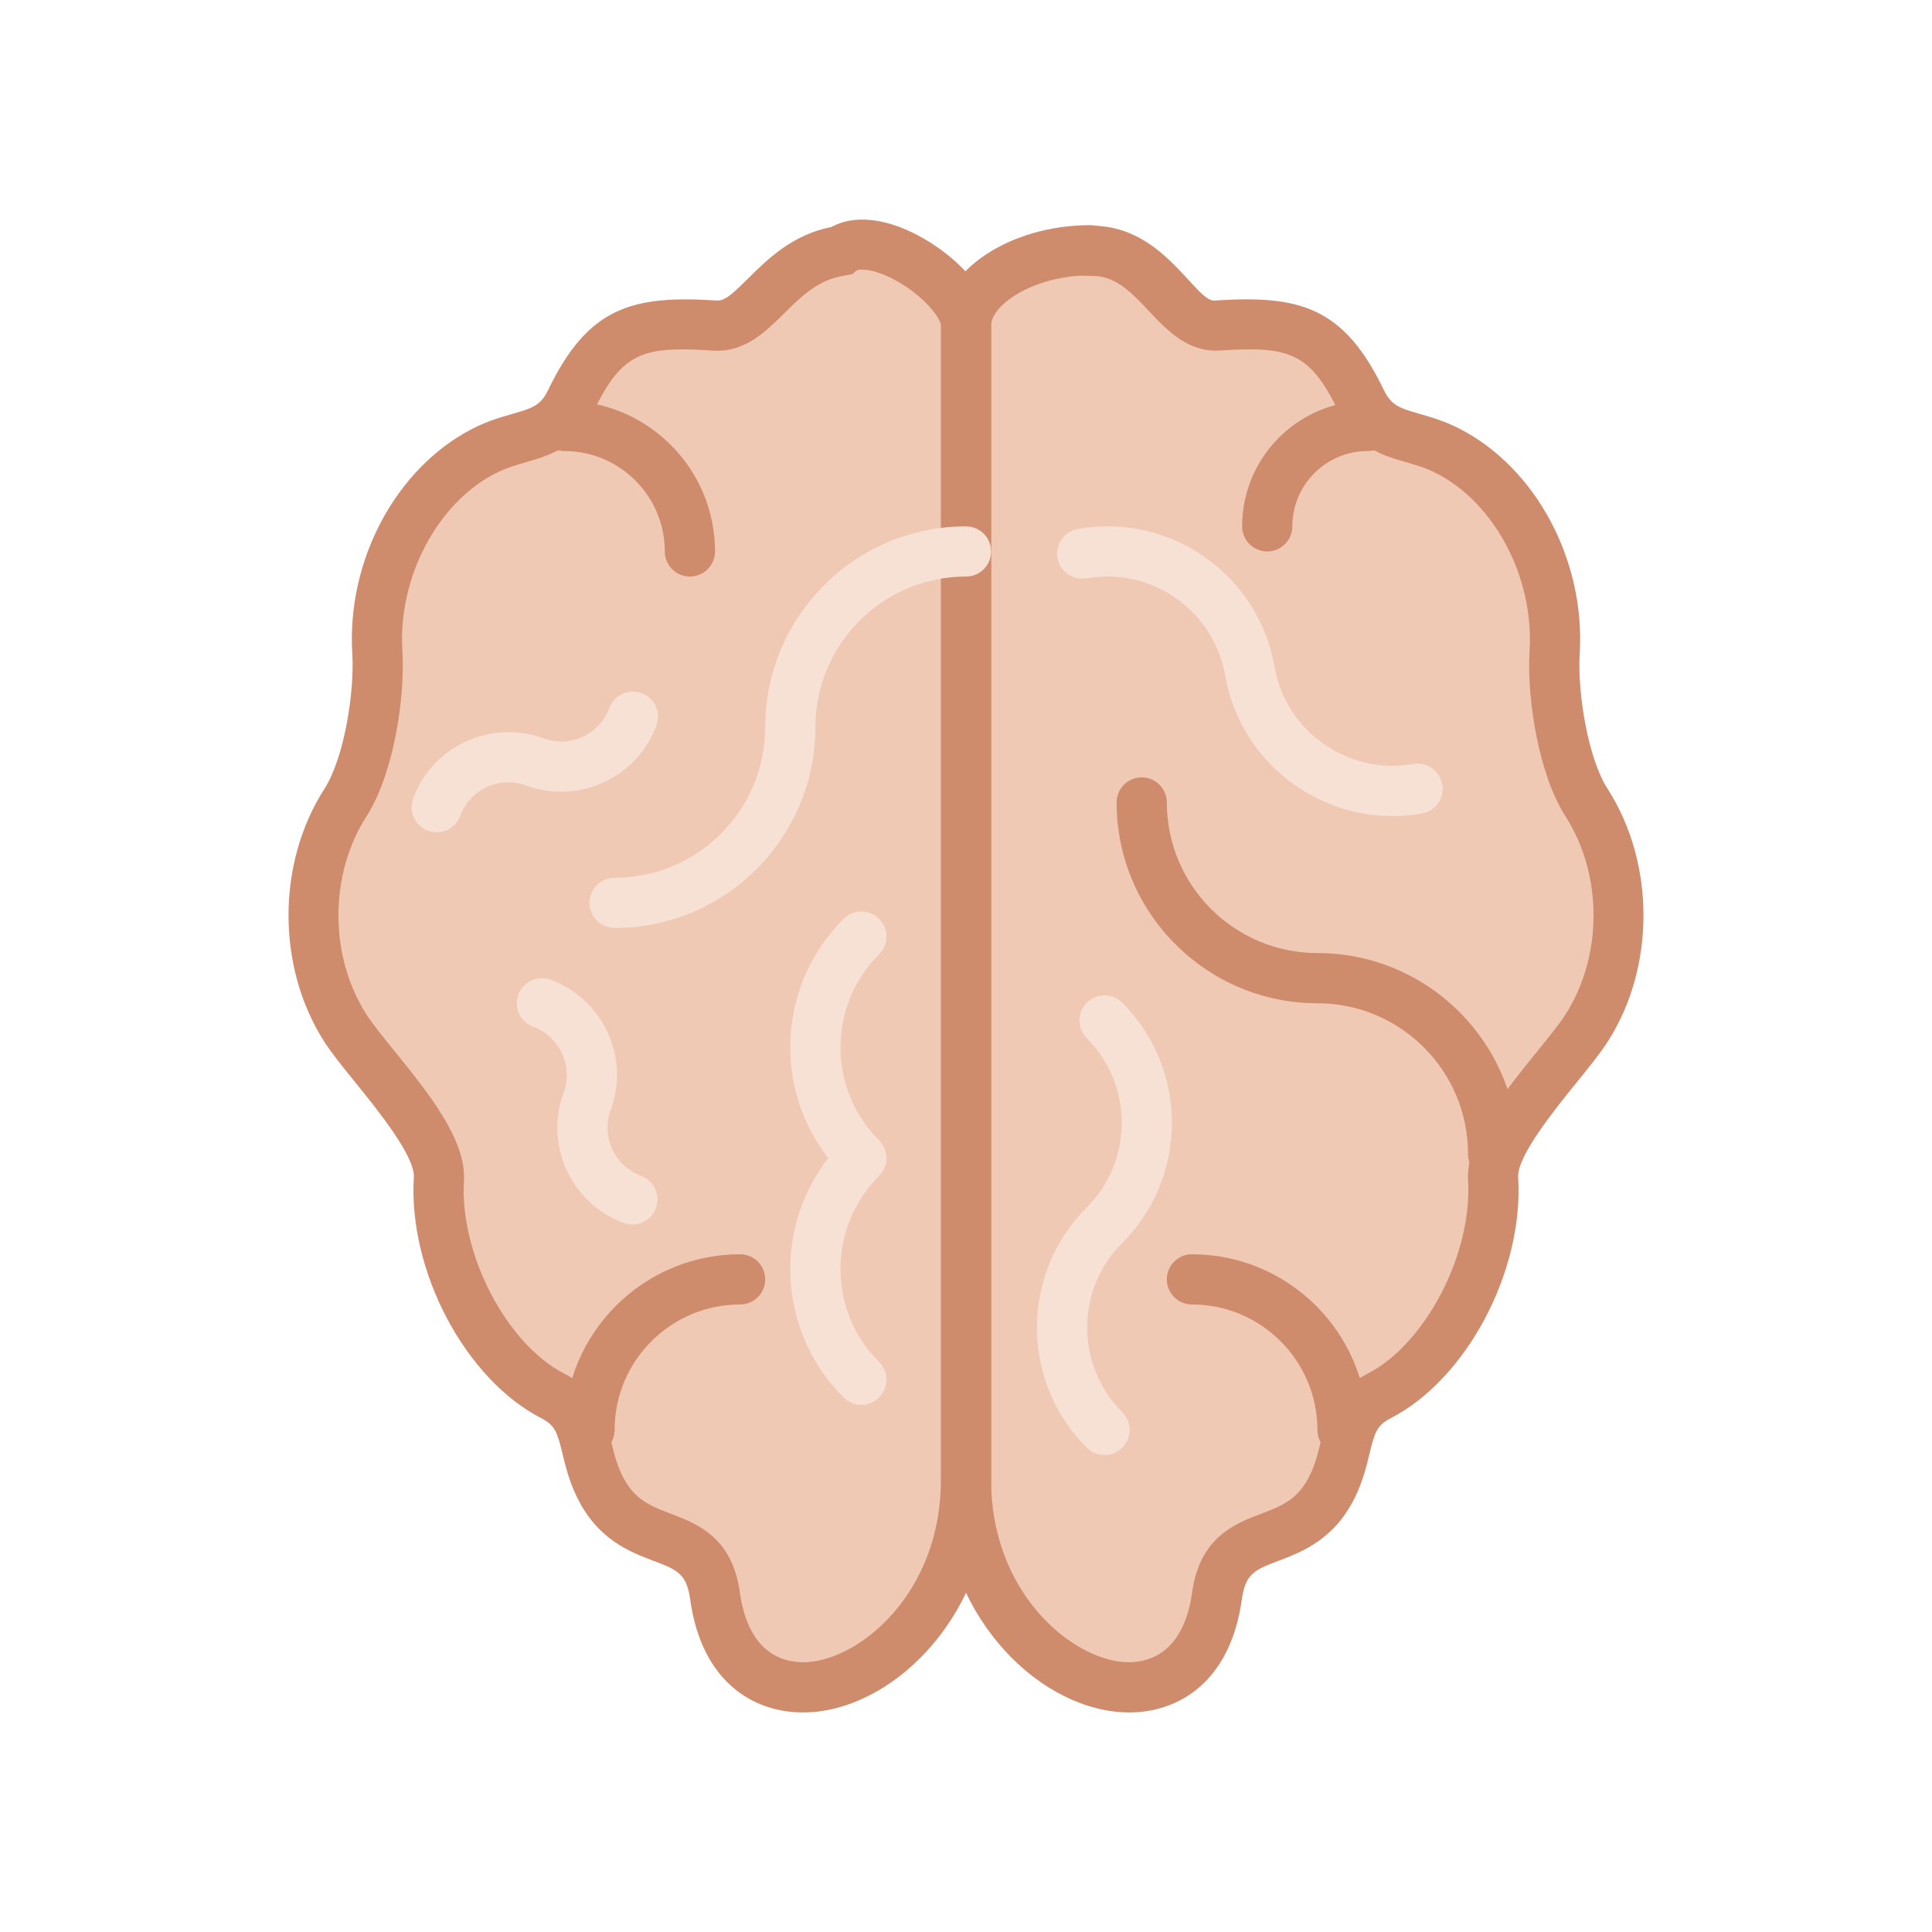
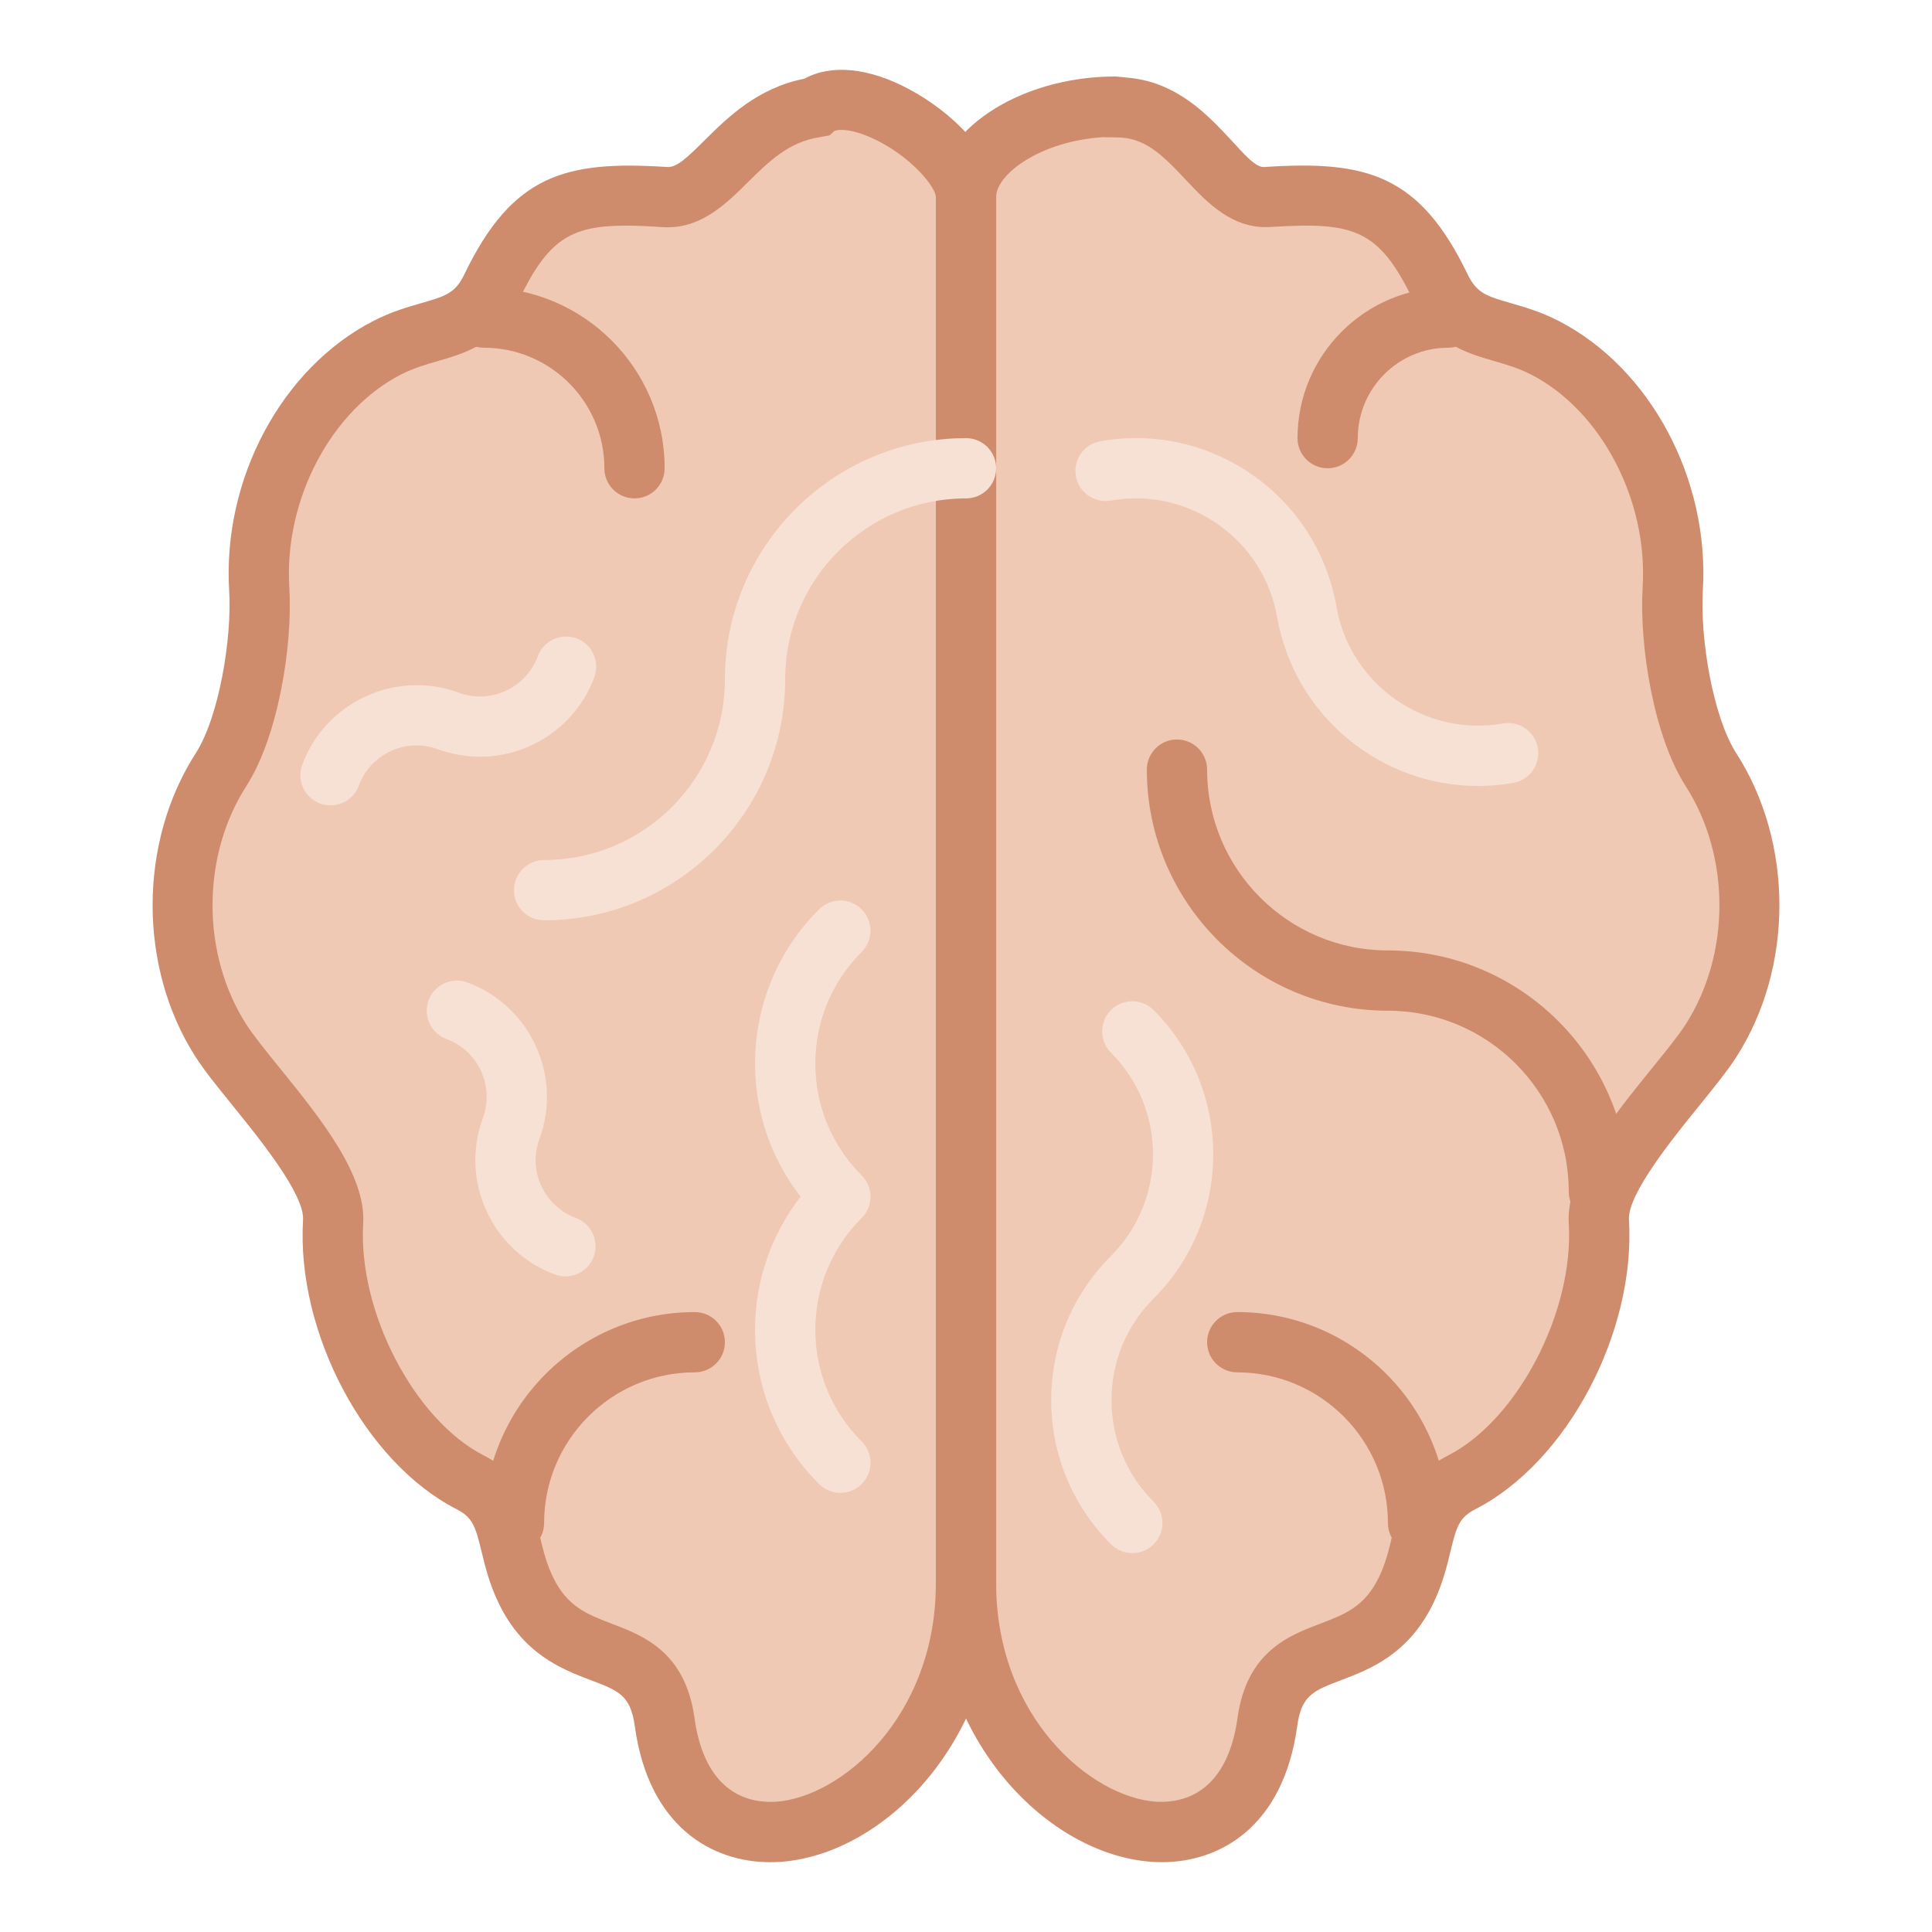
- <svg xmlns="http://www.w3.org/2000/svg" version="1.1" id="Capa_1" x="0px" y="0px" width="792px" height="792px" viewBox="-90 0 792 792" enable-background="new -90 0 792 792" xml:space="preserve">
+ <svg xmlns="http://www.w3.org/2000/svg" version="1.1" id="Capa_1" x="0px" y="0px" width="600px" height="600px" viewBox="96 96 600 600" enable-background="new 96 96 600 600" xml:space="preserve">
  <g>
    <g>
-       <path fill="#EFC9B3" d="M306.005,606.779c0,81.031,93.102,118.331,102.897,47.384c4.353-31.497,33.297-15.732,47.445-45.141    c7.666-15.938,3.591-28.853,19.025-36.766c28.462-14.611,48.701-56.191,46.716-88.954c-1.07-17.76,28.729-46.91,38.268-61.738    c17.574-27.35,17.574-65.257,0-92.607c-9.528-14.828-14.107-43.978-13.027-61.738c1.986-32.762-15.239-67.706-43.7-82.317l0,0    c-15.435-7.923-27.937-4.641-35.603-20.58c-14.148-29.397-27.391-32.917-59.114-30.869c-17.193,1.111-24.87-30.632-51.448-30.632    c-0.144,0-0.206-0.237-0.35-0.237c-27.525,0-51.099,14.869-51.099,30.869v473.326H306.005z" />
-       <path fill="#CF8C6D" d="M372.888,702c-1.132,0-2.253-0.041-3.375-0.113c-35.644-2.449-73.808-41.262-73.808-95.118V133.443    c0-22.308,28.111-41.159,61.389-41.159l5.196,0.515c16.145,1.862,26.342,12.749,33.966,20.909    c4.435,4.733,8.736,10.074,11.967,9.466c34.471-2.233,52.632,2.542,69.055,36.673c3.117,6.472,6.523,7.46,14.766,9.837    c4.784,1.378,10.218,2.942,16.268,6.05c31.322,16.083,51.582,53.949,49.277,92.092c-0.987,16.34,3.457,43.166,11.422,55.544    c19.622,30.54,19.622,73.201,0,103.741c-3.035,4.712-7.48,10.196-12.626,16.556c-9.178,11.339-24.551,30.303-24.026,38.987    c2.336,38.442-21.124,82.74-52.292,98.74c-5.607,2.881-6.555,5.793-8.674,14.611c-1.173,4.877-2.635,10.938-5.772,17.462    c-8.469,17.605-21.753,22.647-31.456,26.352c-9.631,3.653-13.613,5.176-15.074,15.733C414.346,689.931,392.717,702,372.888,702z     M352.628,113.018c-21.331,1.41-36.333,12.667-36.333,20.425v473.326c0,45.614,32.31,73.058,54.639,74.591    c15.084,0.751,25.086-9.117,27.771-28.605c3.128-22.638,17.585-28.143,28.143-32.155c8.551-3.252,15.311-5.824,20.219-16.042    c2.182-4.538,3.262-9.034,4.312-13.377c2.346-9.724,5.011-20.765,19.283-28.08c23.738-12.183,42.959-49.185,41.148-79.18    c-1.009-16.669,14.704-36.075,28.574-53.197c4.568-5.639,8.88-10.959,11.298-14.734c15.425-23.986,15.425-57.489,0-81.474    c-10.732-16.69-15.877-47.642-14.642-67.933c1.8-29.768-14.231-60.267-38.134-72.542c-4.271-2.191-8.5-3.406-12.574-4.589    c-9.61-2.778-20.497-5.917-27.597-20.683c-11.885-24.685-20.467-26.876-49.185-25.065c-12.533,0.597-20.981-8.098-28.328-15.949    c-8.53-9.127-14.385-14.663-23.779-14.663L352.628,113.018z" />
+       <path fill="#EFC9B3" d="M396.004,587.71c0,73.701,84.682,107.629,93.591,43.098c3.959-28.648,30.285-14.31,43.153-41.059    c6.973-14.496,3.267-26.243,17.305-33.44c25.888-13.29,44.297-51.108,42.491-80.909c-0.974-16.153,26.131-42.667,34.807-56.153    c15.984-24.877,15.984-59.355,0-84.232c-8.666-13.487-12.831-40-11.849-56.155c1.807-29.799-13.861-61.583-39.748-74.872l0,0    c-14.038-7.206-25.41-4.221-32.383-18.719c-12.868-26.738-24.914-29.94-53.768-28.077c-15.639,1.01-22.621-27.862-46.795-27.862    c-0.131,0-0.188-0.215-0.318-0.215c-25.035,0-46.479,13.524-46.479,28.077V587.71H396.004L396.004,587.71z" />
+       <path fill="#CF8C6D" d="M456.838,674.318c-1.03,0-2.05-0.037-3.07-0.104c-32.42-2.227-67.132-37.529-67.132-86.514V157.183    c0-20.291,25.569-37.437,55.836-37.437l4.727,0.468c14.685,1.694,23.959,11.596,30.894,19.018    c4.034,4.305,7.946,9.163,10.885,8.61c31.354-2.031,47.872,2.312,62.81,33.356c2.836,5.886,5.933,6.785,13.431,8.947    c4.352,1.253,9.294,2.676,14.797,5.502c28.489,14.629,46.917,49.07,44.82,83.764c-0.898,14.862,3.145,39.262,10.389,50.521    c17.848,27.778,17.848,66.581,0,94.358c-2.76,4.286-6.803,9.273-11.484,15.059c-8.348,10.313-22.33,27.562-21.853,35.461    c2.125,34.965-19.213,75.257-47.563,89.811c-5.101,2.62-5.963,5.269-7.89,13.288c-1.067,4.437-2.396,9.949-5.25,15.883    c-7.703,16.014-19.785,20.6-28.611,23.97c-8.76,3.321-12.382,4.707-13.711,14.31C494.546,663.341,474.873,674.318,456.838,674.318    z M438.41,138.605c-19.402,1.282-33.047,11.521-33.047,18.578V587.7c0,41.488,29.388,66.45,49.697,67.845    c13.719,0.684,22.816-8.292,25.259-26.018c2.846-20.591,15.995-25.598,25.598-29.247c7.778-2.958,13.927-5.297,18.391-14.592    c1.984-4.127,2.967-8.216,3.922-12.167c2.134-8.844,4.558-18.887,17.539-25.54c21.592-11.081,39.074-44.736,37.426-72.019    c-0.917-15.161,13.375-32.813,25.99-48.386c4.155-5.129,8.077-9.968,10.276-13.401c14.03-21.816,14.03-52.29,0-74.105    c-9.761-15.181-14.441-43.333-13.317-61.789c1.637-27.076-12.944-54.816-34.686-65.981c-3.885-1.993-7.73-3.098-11.437-4.174    c-8.741-2.527-18.644-5.382-25.101-18.813c-10.811-22.452-18.617-24.445-44.737-22.798c-11.399,0.543-19.083-7.366-25.766-14.507    c-7.758-8.301-13.084-13.337-21.629-13.337L438.41,138.605z" />
    </g>
    <g>
-       <path fill="#EFC9B3" d="M306.005,606.779c0,81.031-93.101,118.331-102.896,47.384c-4.353-31.497-33.298-15.732-47.446-45.141    c-7.666-15.938-3.591-28.853-19.026-36.766c-28.461-14.611-48.701-56.191-46.715-88.954c1.07-17.76-28.729-46.91-38.267-61.738    c-17.575-27.35-17.575-65.257,0-92.607c9.528-14.828,14.107-43.978,13.027-61.738c-1.986-32.762,15.239-67.706,43.7-82.317l0,0    c15.435-7.923,27.937-4.641,35.603-20.58c14.148-29.397,27.391-32.917,59.114-30.869c17.194,1.111,24.87-26.578,51.448-30.632    c0.134-0.021,0.227-0.154,0.35-0.237c14.91-10.104,51.099,14.869,51.099,30.869v473.326H306.005z" />
-       <path fill="#CF8C6D" d="M239.112,702c-19.828,0-41.457-12.069-46.201-46.438c-1.461-10.557-5.443-12.08-15.074-15.732    c-9.693-3.684-22.977-8.746-31.445-26.353c-3.139-6.523-4.6-12.595-5.783-17.461c-2.13-8.809-3.066-11.73-8.674-14.611    c-31.157-16.001-54.618-60.288-52.292-98.74c0.525-8.685-14.848-27.659-24.026-38.987c-5.145-6.359-9.59-11.844-12.625-16.557    c-19.623-30.54-19.623-73.201,0-103.741c7.964-12.378,12.41-39.214,11.422-55.543c-2.315-38.144,17.955-76.021,49.277-92.093    c6.04-3.107,11.473-4.672,16.268-6.05c8.242-2.377,11.648-3.365,14.756-9.837c16.433-34.11,34.573-38.885,69.054-36.673    c3.427,0.412,7.183-3.365,13.181-9.302c7.594-7.511,17.863-17.688,33.895-20.847c9.127-5.001,21.865-3.756,35.468,3.457    c14.931,7.923,29.994,22.421,29.994,36.971v473.325c0,53.856-38.164,92.67-73.808,95.118C241.365,701.959,240.244,702,239.112,702    z M189.752,143.218c-18.954,0-26.579,4.949-36.498,25.56c-7.09,14.766-17.987,17.904-27.597,20.682    c-4.075,1.184-8.304,2.397-12.574,4.589c-23.893,12.265-39.934,42.774-38.133,72.542c1.235,20.291-3.91,51.232-14.642,67.933    c-15.424,23.985-15.424,57.488,0,81.474c2.418,3.766,6.729,9.096,11.298,14.734c13.871,17.122,29.583,36.529,28.575,53.198    c-1.811,29.994,17.41,67.007,41.148,79.179c14.271,7.326,16.937,18.357,19.283,28.081c1.049,4.342,2.13,8.828,4.322,13.376    c4.908,10.208,11.668,12.78,20.219,16.042c10.557,4.013,25.024,9.519,28.142,32.155c2.686,19.499,12.574,29.388,27.772,28.605    c22.329-1.533,54.638-28.976,54.638-74.59V133.453c0-3.066-7.233-12.522-19.057-18.789c-8.098-4.291-13.634-4.609-15.609-3.755    l-1.605,1.481l-3.385,0.628c-10.619,1.615-17.431,8.365-24.644,15.496c-7.594,7.522-16.196,16.021-28.986,15.218    C197.696,143.403,193.498,143.218,189.752,143.218z" />
+       <path fill="#EFC9B3" d="M396.004,587.71c0,73.701-84.681,107.629-93.59,43.098c-3.959-28.648-30.286-14.31-43.155-41.059    c-6.973-14.496-3.267-26.243-17.305-33.44c-25.887-13.29-44.296-51.108-42.49-80.909c0.974-16.153-26.131-42.667-34.806-56.153    c-15.985-24.877-15.985-59.355,0-84.232c8.667-13.487,12.832-40,11.849-56.155c-1.807-29.799,13.86-61.583,39.748-74.872l0,0    c14.039-7.206,25.41-4.221,32.383-18.719c12.869-26.738,24.914-29.94,53.768-28.077c15.639,1.01,22.621-24.174,46.794-27.862    c0.122-0.019,0.207-0.14,0.318-0.215c13.562-9.19,46.479,13.524,46.479,28.077V587.71H396.004L396.004,587.71z" />
+       <path fill="#CF8C6D" d="M335.16,674.318c-18.034,0-37.708-10.978-42.022-42.237c-1.329-9.604-4.951-10.988-13.711-14.31    c-8.816-3.351-20.899-7.955-28.601-23.971c-2.855-5.933-4.184-11.455-5.26-15.882c-1.937-8.012-2.789-10.668-7.889-13.288    c-28.339-14.555-49.678-54.836-47.563-89.811c0.478-7.899-13.505-25.157-21.853-35.461c-4.68-5.783-8.723-10.772-11.483-15.06    c-17.849-27.777-17.849-66.581,0-94.358c7.243-11.259,11.287-35.667,10.389-50.52c-2.105-34.694,16.331-69.146,44.82-83.764    c5.494-2.827,10.435-4.25,14.796-5.503c7.497-2.162,10.595-3.06,13.421-8.947c14.947-31.025,31.446-35.368,62.809-33.356    c3.117,0.375,6.533-3.061,11.989-8.461c6.907-6.832,16.248-16.088,30.83-18.961c8.301-4.548,19.887-3.417,32.26,3.145    c13.582,7.207,27.281,20.393,27.281,33.627v430.517c0,48.984-34.711,84.288-67.132,86.516    C337.21,674.281,336.19,674.318,335.16,674.318z M290.265,166.073c-17.24,0-24.175,4.502-33.197,23.249    c-6.448,13.431-16.36,16.285-25.101,18.812c-3.707,1.077-7.553,2.18-11.437,4.174c-21.732,11.156-36.322,38.906-34.684,65.981    c1.123,18.456-3.557,46.599-13.318,61.79c-14.029,21.815-14.029,52.289,0,74.105c2.199,3.426,6.121,8.273,10.276,13.402    c12.616,15.572,26.907,33.225,25.991,48.386c-1.647,27.281,15.835,60.947,37.426,72.019c12.98,6.663,15.405,16.696,17.539,25.541    c0.955,3.949,1.938,8.029,3.932,12.167c4.464,9.284,10.613,11.623,18.39,14.591c9.602,3.649,22.761,8.657,25.597,29.246    c2.443,17.735,11.437,26.73,25.26,26.019c20.31-1.395,49.697-26.356,49.697-67.844V157.192c0-2.789-6.579-11.39-17.333-17.09    c-7.366-3.903-12.401-4.192-14.197-3.415l-1.46,1.347l-3.079,0.571c-9.658,1.469-15.854,7.608-22.415,14.095    c-6.907,6.841-14.731,14.572-26.364,13.841C297.49,166.242,293.672,166.073,290.265,166.073z" />
    </g>
-     <path fill="#CF8C6D" d="M460.351,596.489c-5.68,0-10.29-4.6-10.29-10.289c0-28.369-23.079-51.449-51.448-51.449   c-5.68,0-10.29-4.599-10.29-10.289s4.61-10.29,10.29-10.29c39.718,0,72.028,32.32,72.028,72.028   C470.641,591.88,466.03,596.489,460.351,596.489z" />
-     <path fill="#CF8C6D" d="M151.66,596.489c-5.68,0-10.29-4.6-10.29-10.289c0-39.708,32.31-72.028,72.028-72.028   c5.68,0,10.29,4.6,10.29,10.29s-4.61,10.289-10.29,10.289c-28.369,0-51.449,23.08-51.449,51.449   C161.949,591.88,157.34,596.489,151.66,596.489z" />
-     <path fill="#CF8C6D" d="M429.481,226.061c-5.68,0-10.29-4.6-10.29-10.29c0-28.369,23.08-51.449,51.449-51.449   c5.68,0,10.289,4.6,10.289,10.29c0,5.69-4.609,10.29-10.289,10.29c-17.02,0-30.869,13.85-30.869,30.869   C439.771,221.451,435.161,226.061,429.481,226.061z" />
-     <path fill="#CF8C6D" d="M192.818,236.35c-5.68,0-10.29-4.599-10.29-10.29c0-22.699-18.459-41.159-41.159-41.159   c-5.68,0-10.29-4.6-10.29-10.29c0-5.69,4.609-10.29,10.29-10.29c34.048,0,61.738,27.69,61.738,61.738   C203.108,231.74,198.499,236.35,192.818,236.35z" />
-     <path fill="#CF8C6D" d="M522.089,483.303c-5.68,0-10.29-4.6-10.29-10.289c0-34.049-27.689-61.738-61.738-61.738   c-45.388,0-82.317-36.93-82.317-82.318c0-5.69,4.61-10.29,10.29-10.29s10.289,4.6,10.289,10.29   c0,34.048,27.69,61.738,61.738,61.738c45.388,0,82.317,36.929,82.317,82.318C532.378,478.693,527.769,483.303,522.089,483.303z" />
+     <path fill="#CF8C6D" d="M536.39,578.351c-5.166,0-9.359-4.185-9.359-9.359c0-25.803-20.991-46.796-46.794-46.796   c-5.167,0-9.359-4.183-9.359-9.358c0-5.175,4.192-9.359,9.359-9.359c36.125,0,65.513,29.397,65.513,65.514   C545.749,574.157,541.556,578.351,536.39,578.351z" />
+     <path fill="#CF8C6D" d="M255.618,578.351c-5.167,0-9.36-4.185-9.36-9.359c0-36.116,29.388-65.514,65.514-65.514   c5.167,0,9.359,4.184,9.359,9.359s-4.193,9.358-9.359,9.358c-25.803,0-46.795,20.993-46.795,46.796   C264.977,574.157,260.784,578.351,255.618,578.351z" />
+     <path fill="#CF8C6D" d="M508.313,241.424c-5.167,0-9.359-4.184-9.359-9.359c0-25.804,20.992-46.796,46.795-46.796   c5.167,0,9.358,4.184,9.358,9.359s-4.191,9.359-9.358,9.359c-15.479,0-28.076,12.598-28.076,28.078   C517.672,237.231,513.479,241.424,508.313,241.424z" />
+     <path fill="#CF8C6D" d="M293.053,250.783c-5.166,0-9.359-4.183-9.359-9.359c0-20.646-16.79-37.437-37.436-37.437   c-5.167,0-9.359-4.184-9.359-9.359c0-5.175,4.192-9.359,9.359-9.359c30.968,0,56.154,25.186,56.154,56.154   C302.413,246.59,298.221,250.783,293.053,250.783z" />
+     <path fill="#CF8C6D" d="M592.544,475.4c-5.166,0-9.359-4.184-9.359-9.358c0-30.97-25.184-56.153-56.154-56.153   c-41.282,0-74.872-33.591-74.872-74.874c0-5.175,4.193-9.359,9.36-9.359c5.166,0,9.358,4.184,9.358,9.359   c0,30.968,25.185,56.154,56.153,56.154c41.284,0,74.873,33.589,74.873,74.873C601.903,471.208,597.71,475.4,592.544,475.4z" />
    <g>
-       <path fill="#F7E1D5" d="M306.005,215.771c-45.388,0-82.317,36.93-82.317,82.317c0,34.049-27.689,61.738-61.738,61.738    c-5.68,0-10.29,4.6-10.29,10.29c0,5.69,4.61,10.29,10.29,10.29c45.388,0,82.318-36.93,82.318-82.317    c0-34.048,27.689-61.738,61.738-61.738c5.681,0,10.29-4.599,10.29-10.29S311.686,215.771,306.005,215.771z" />
-       <path fill="#F7E1D5" d="M270.372,376.661c-4.023-4.023-10.526-4.023-14.55,0c-14.086,14.076-21.845,32.803-21.845,52.694    c0,16.658,5.505,32.443,15.537,45.418c-10.032,12.976-15.537,28.771-15.537,45.419c0,19.9,7.758,38.617,21.845,52.693    c2.006,2.007,4.641,3.015,7.275,3.015s5.268-1.008,7.275-3.015c4.023-4.023,4.023-10.526,0-14.55    c-10.197-10.196-15.815-23.748-15.815-38.144s5.618-27.947,15.815-38.144c4.023-4.023,4.023-10.526,0-14.55    c-10.197-10.197-15.815-23.749-15.815-38.145c0-14.395,5.618-27.946,15.815-38.144    C274.385,387.197,274.385,380.684,270.372,376.661z" />
-       <path fill="#F7E1D5" d="M370.059,411.059c-4.023-4.022-10.526-4.022-14.55,0c-4.023,4.023-4.023,10.526,0,14.55    c19.118,19.129,19.118,50.255,0,69.384c-13.16,13.16-20.415,30.652-20.415,49.236c0,18.583,7.255,36.075,20.415,49.236    c2.007,2.006,4.641,3.015,7.274,3.015c2.635,0,5.269-1.009,7.275-3.015c4.023-4.023,4.023-10.527,0-14.55    c-9.271-9.271-14.385-21.599-14.385-34.687c0-13.089,5.113-25.416,14.385-34.687C397.203,482.397,397.203,438.214,370.059,411.059    z" />
-       <path fill="#F7E1D5" d="M489.316,313.204c-26.579,4.661-52.128-13.191-56.81-39.832c-3.221-18.326-13.377-34.306-28.596-44.976    c-15.218-10.67-33.709-14.776-52.034-11.566c-5.598,0.988-9.344,6.318-8.355,11.916c0.987,5.598,6.308,9.281,11.915,8.366    c12.944-2.326,25.94,0.627,36.662,8.129c10.723,7.521,17.874,18.779,20.147,31.692c5.938,33.761,35.396,57.612,68.57,57.612    c3.982,0,8.016-0.35,12.07-1.06c5.598-0.988,9.343-6.318,8.355-11.916C500.254,315.972,494.955,312.237,489.316,313.204z" />
-       <path fill="#F7E1D5" d="M140.032,324.564c16.927,0,32.876-10.414,39.07-27.196c1.965-5.34-0.751-11.257-6.082-13.222    c-5.32-1.955-11.257,0.761-13.222,6.091c-4.023,10.887-16.145,16.464-27,12.44c-21.505-7.902-45.48,3.118-53.424,24.623    c-1.965,5.34,0.762,11.257,6.092,13.222c1.173,0.432,2.377,0.638,3.56,0.638c4.188,0,8.119-2.572,9.652-6.719    c4.013-10.876,16.093-16.484,27-12.44C130.412,323.73,135.258,324.564,140.032,324.564z" />
-       <path fill="#F7E1D5" d="M172.805,482.037c-10.866-4.003-16.453-16.113-12.451-26.979v-0.011    c7.944-21.516-3.107-45.479-24.623-53.434c-5.31-1.945-11.257,0.761-13.222,6.091c-1.965,5.341,0.751,11.257,6.081,13.223    c10.876,4.013,16.463,16.124,12.451,26.99c0,0.01,0,0.021,0,0.021c-7.923,21.495,3.118,45.46,24.623,53.413    c1.173,0.433,2.377,0.639,3.57,0.639c4.188,0,8.119-2.572,9.652-6.72C180.862,489.93,178.135,484.023,172.805,482.037z" />
+       <path fill="#F7E1D5" d="M396.004,232.065c-41.283,0-74.873,33.59-74.873,74.872c0,30.97-25.185,56.155-56.154,56.155    c-5.167,0-9.359,4.184-9.359,9.36c0,5.175,4.193,9.359,9.359,9.359c41.283,0,74.873-33.591,74.873-74.873    c0-30.968,25.185-56.154,56.154-56.154c5.168,0,9.359-4.183,9.359-9.359S401.17,232.065,396.004,232.065z" />
+       <path fill="#F7E1D5" d="M363.593,378.403c-3.659-3.659-9.574-3.659-13.234,0c-12.812,12.803-19.869,29.836-19.869,47.929    c0,15.151,5.007,29.509,14.132,41.311c-9.125,11.802-14.132,26.168-14.132,41.312c0,18.1,7.056,35.123,19.869,47.927    c1.825,1.825,4.222,2.742,6.618,2.742c2.396,0,4.792-0.917,6.617-2.742c3.659-3.659,3.659-9.574,0-13.234    c-9.275-9.274-14.385-21.6-14.385-34.693c0-13.095,5.11-25.42,14.385-34.695c3.659-3.658,3.659-9.573,0-13.233    c-9.275-9.275-14.385-21.602-14.385-34.695c0-13.093,5.11-25.418,14.385-34.694C367.243,387.986,367.243,382.063,363.593,378.403z    " />
+       <path fill="#F7E1D5" d="M454.264,409.69c-3.658-3.658-9.573-3.658-13.233,0c-3.659,3.659-3.659,9.574,0,13.234    c17.39,17.399,17.39,45.71,0,63.108c-11.97,11.971-18.569,27.88-18.569,44.783c0,16.902,6.6,32.813,18.569,44.783    c1.825,1.824,4.222,2.742,6.616,2.742c2.396,0,4.792-0.918,6.617-2.742c3.659-3.659,3.659-9.574,0-13.234    c-8.433-8.432-13.084-19.646-13.084-31.549c0-11.906,4.65-23.118,13.084-31.551C478.953,474.577,478.953,434.39,454.264,409.69z" />
+       <path fill="#F7E1D5" d="M562.736,320.686c-24.176,4.239-47.414-11.998-51.673-36.23c-2.93-16.668-12.167-31.203-26.01-40.908    c-13.841-9.705-30.66-13.439-47.327-10.52c-5.092,0.899-8.5,5.747-7.6,10.838c0.896,5.092,5.737,8.441,10.836,7.609    c11.774-2.115,23.595,0.571,33.347,7.394c9.754,6.841,16.258,17.081,18.325,28.826c5.4,30.708,32.194,52.401,62.369,52.401    c3.621,0,7.291-0.318,10.978-0.964c5.093-0.898,8.498-5.747,7.6-10.838C572.685,323.204,567.864,319.806,562.736,320.686z" />
+       <path fill="#F7E1D5" d="M245.042,331.019c15.396,0,29.903-9.473,35.537-24.736c1.787-4.857-0.683-10.239-5.532-12.026    c-4.839-1.778-10.239,0.692-12.026,5.54c-3.659,9.902-14.685,14.975-24.558,11.314c-19.56-7.187-41.367,2.836-48.592,22.396    c-1.787,4.857,0.693,10.239,5.541,12.026c1.067,0.393,2.162,0.58,3.238,0.58c3.809,0,7.385-2.339,8.779-6.111    c3.65-9.893,14.637-14.993,24.558-11.315C236.292,330.26,240.699,331.019,245.042,331.019z" />
+       <path fill="#F7E1D5" d="M274.851,474.249c-9.883-3.641-14.965-14.655-11.325-24.539v-0.01    c7.226-19.569-2.826-41.365-22.396-48.601c-4.83-1.77-10.239,0.691-12.026,5.539c-1.787,4.858,0.683,10.239,5.531,12.027    c9.892,3.65,14.974,14.666,11.325,24.549c0,0.009,0,0.019,0,0.019c-7.206,19.552,2.836,41.35,22.396,48.583    c1.066,0.394,2.162,0.581,3.247,0.581c3.81,0,7.385-2.339,8.779-6.112C282.179,481.428,279.698,476.056,274.851,474.249z" />
    </g>
  </g>
</svg>
